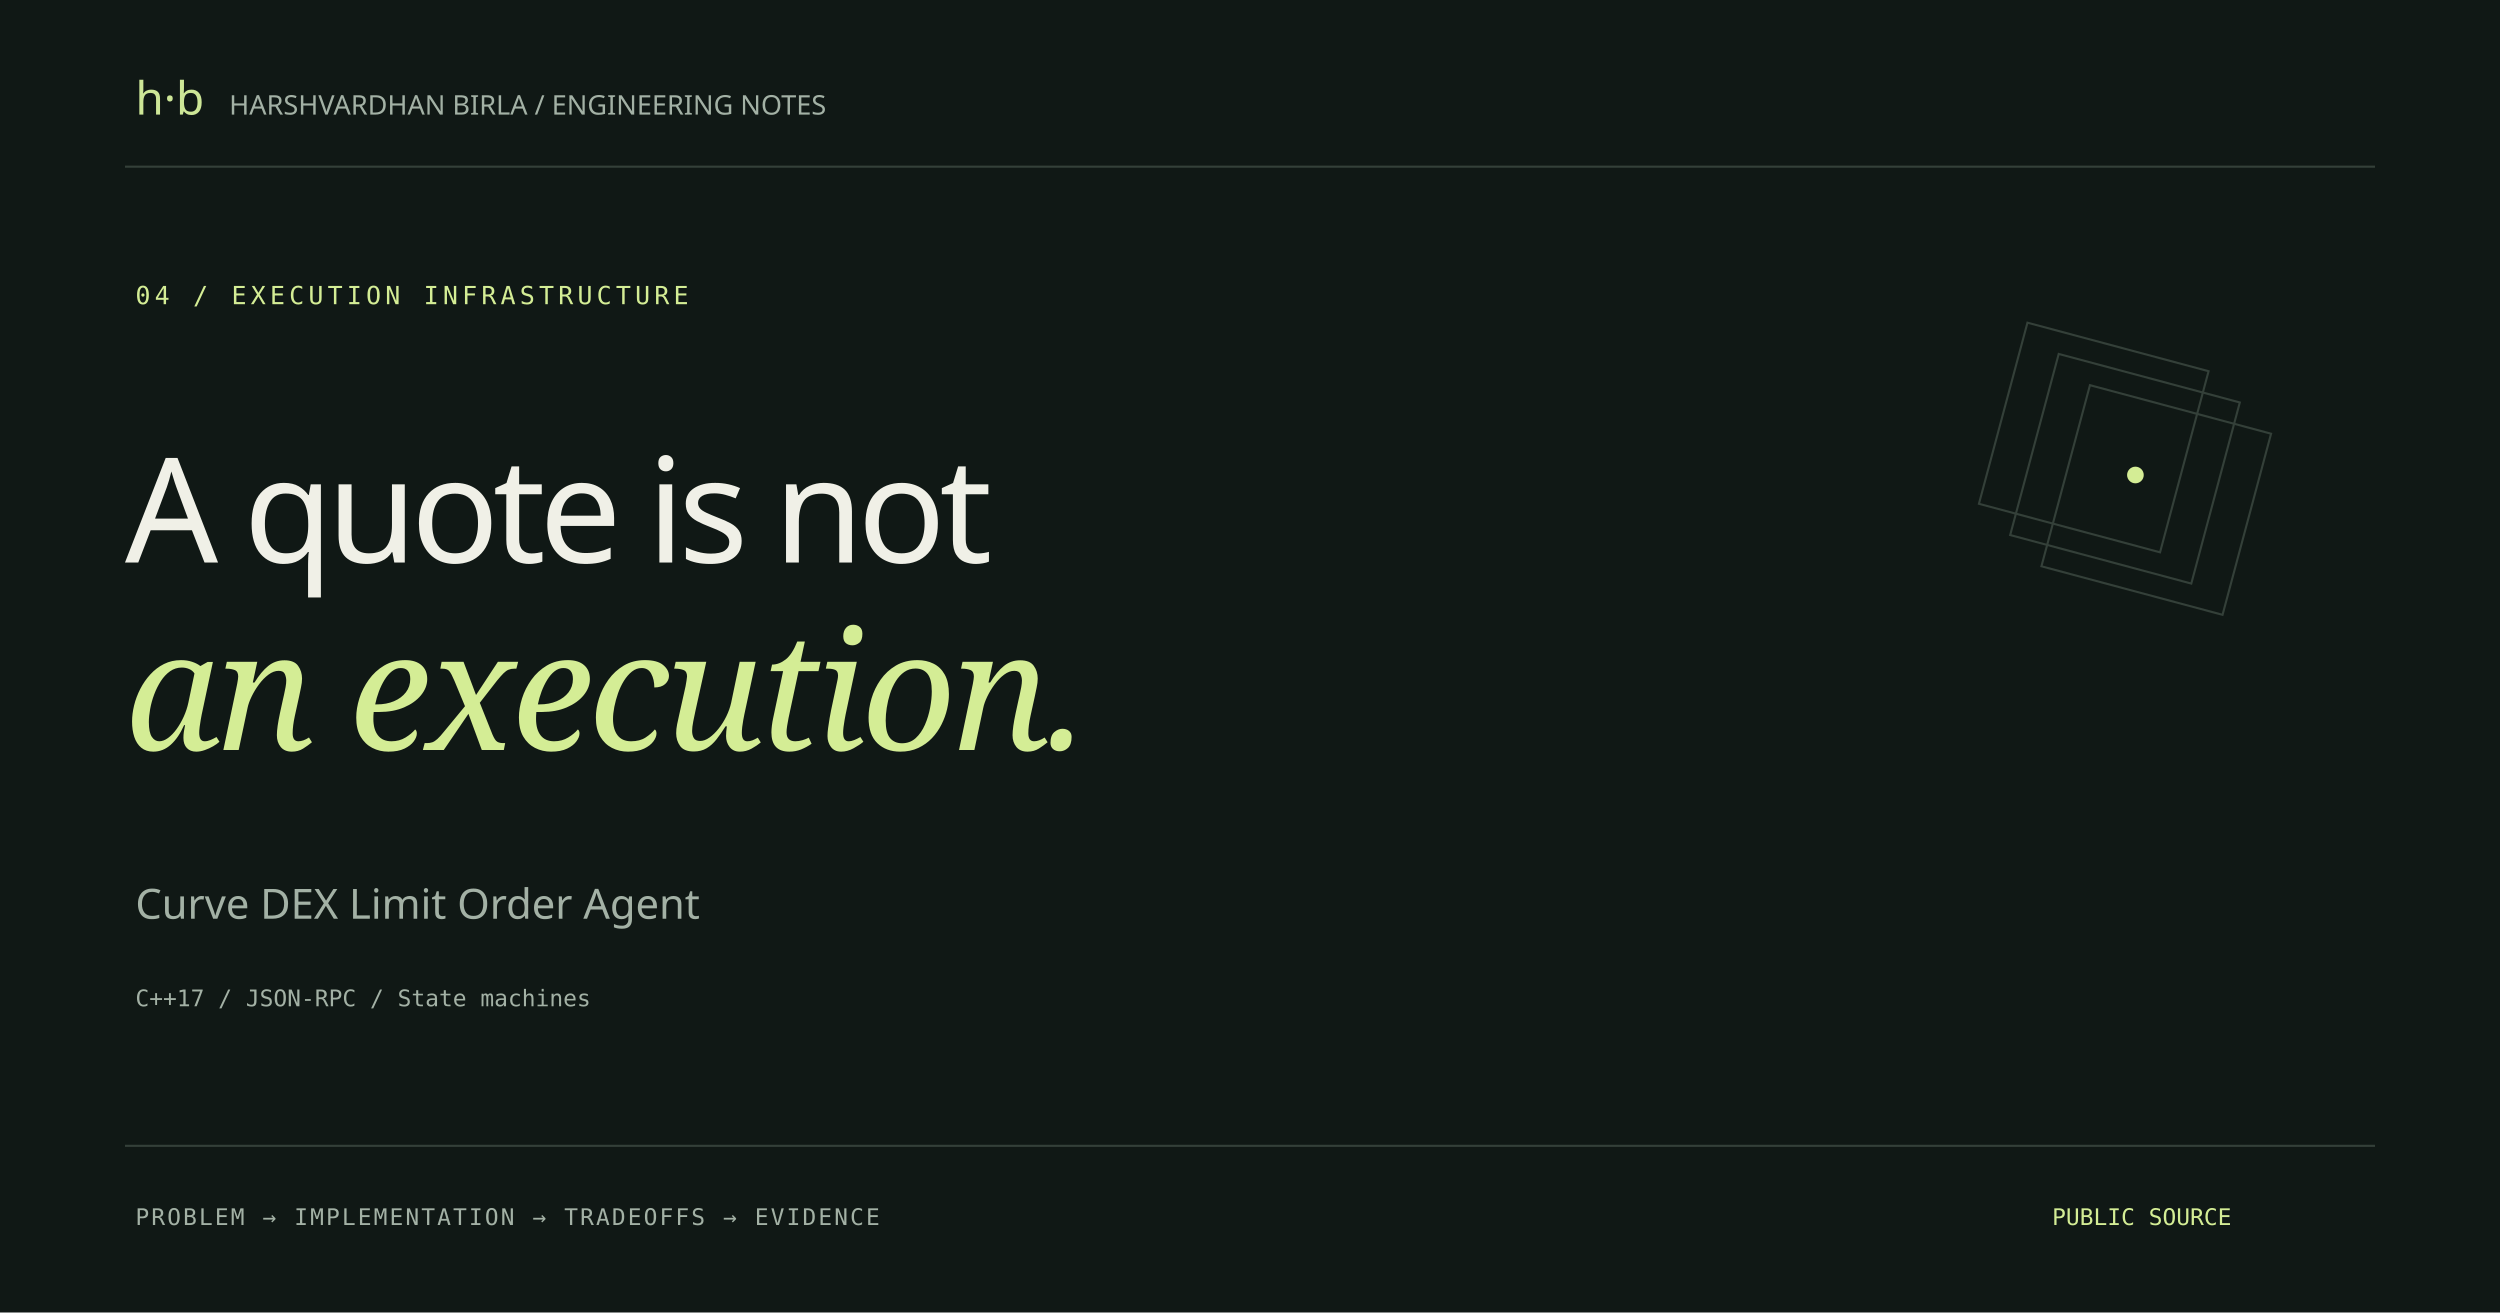
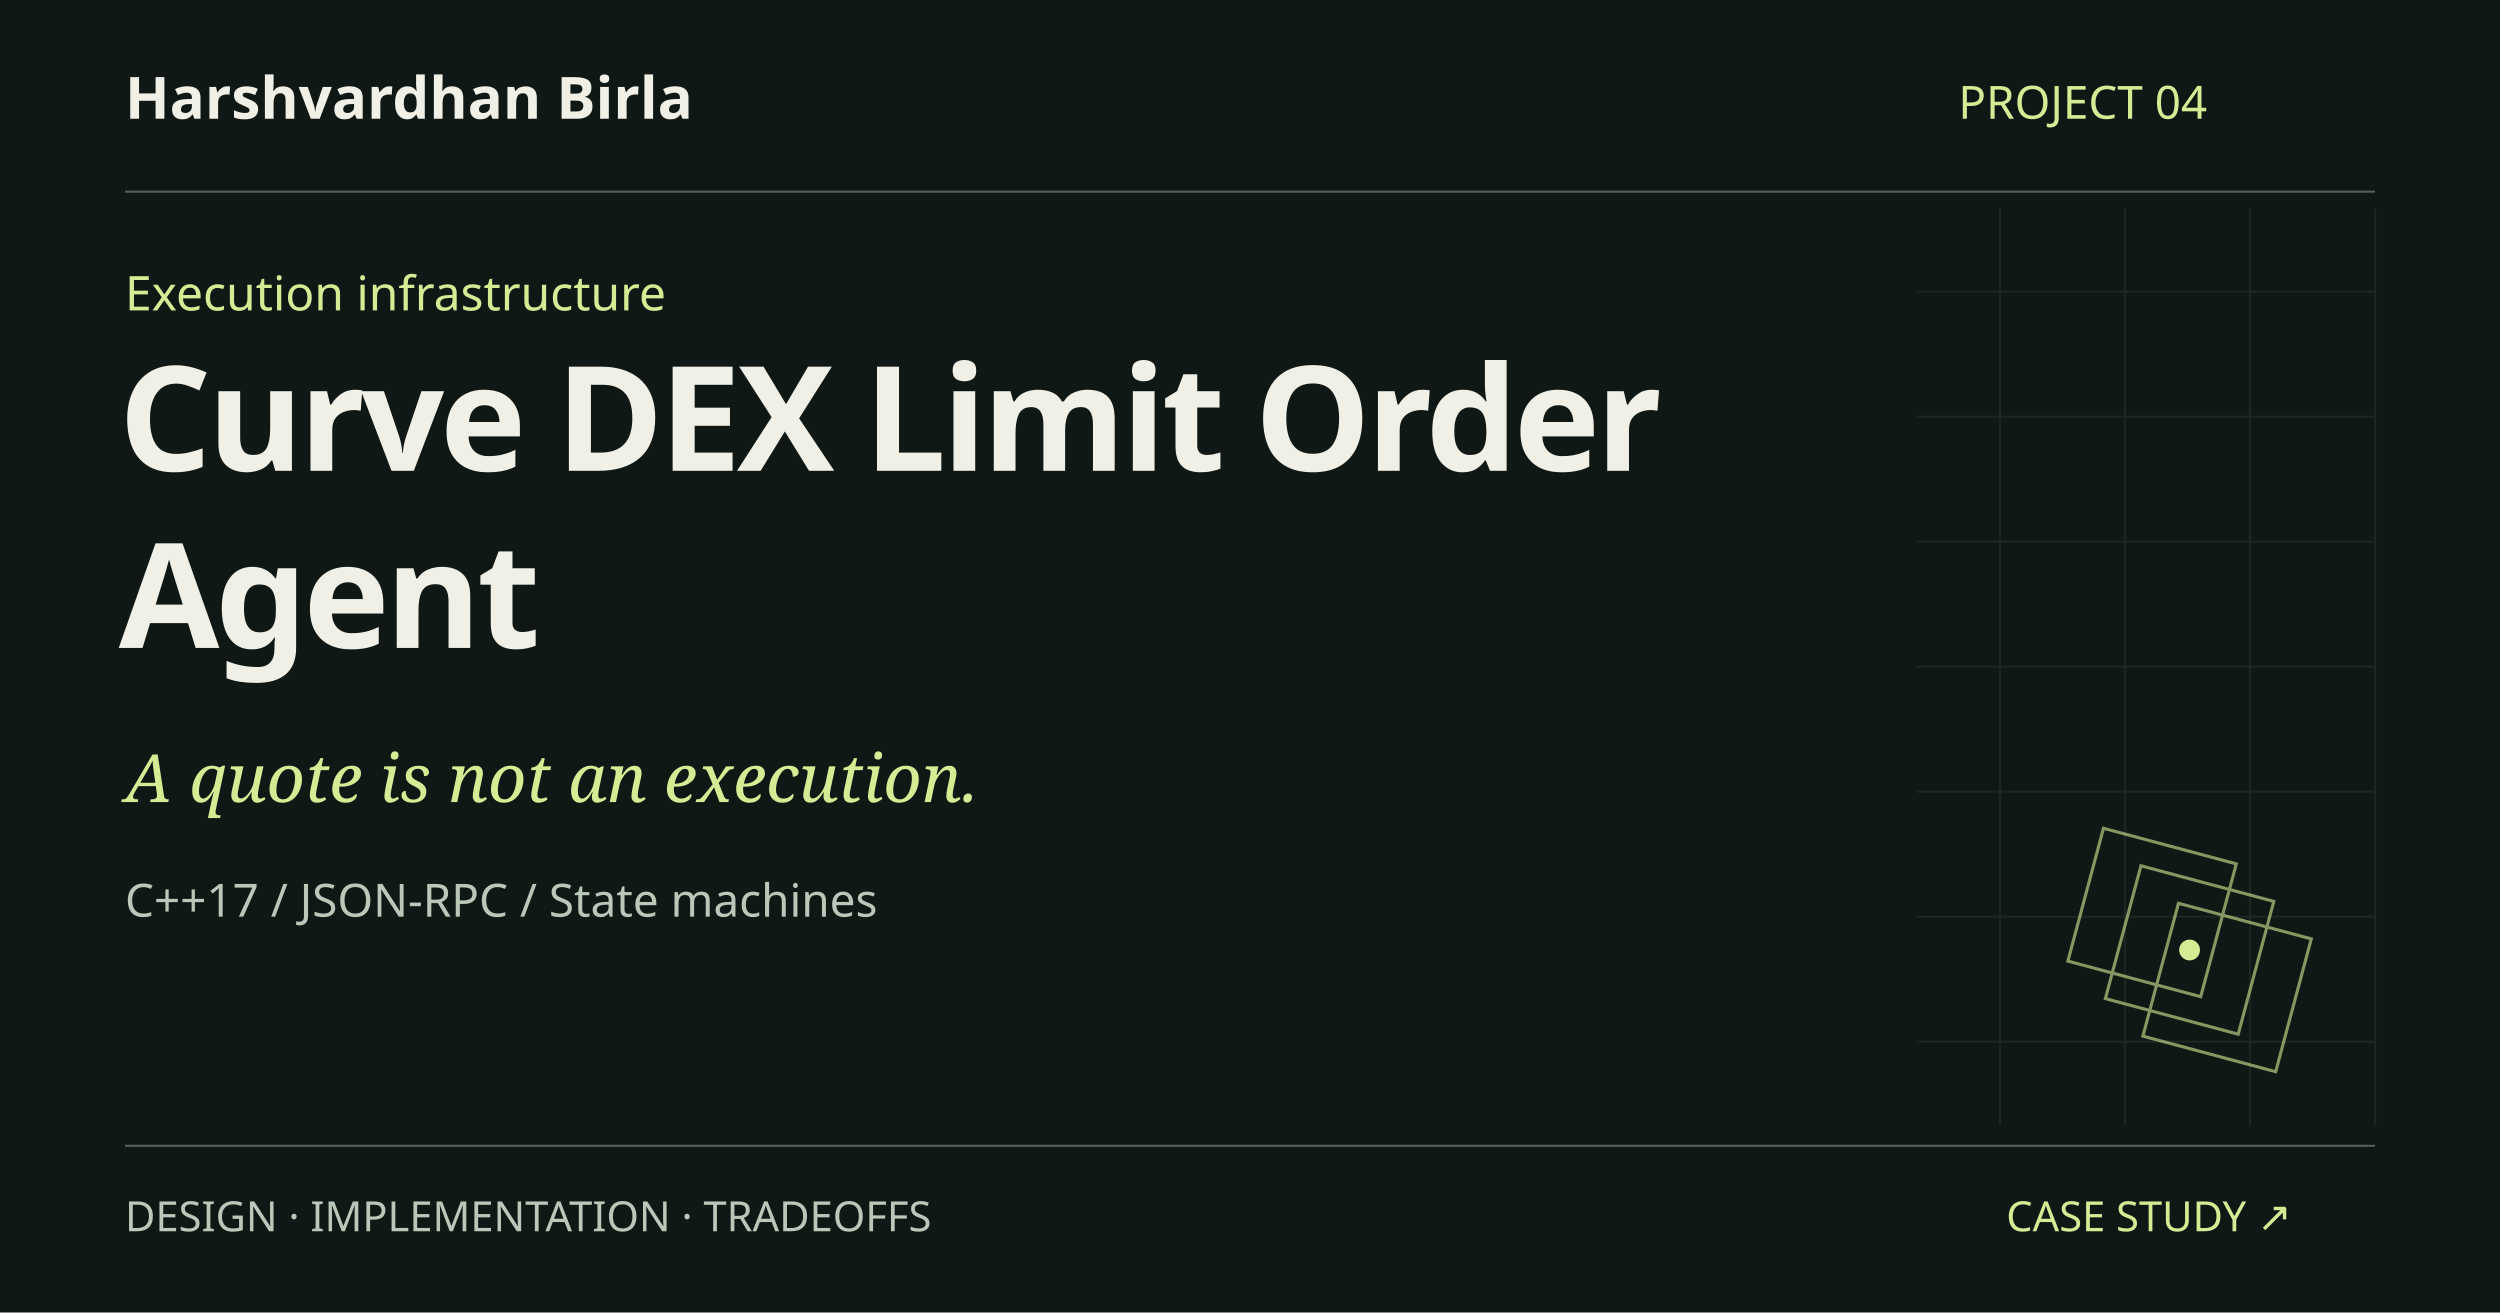
<svg xmlns="http://www.w3.org/2000/svg" width="1200" height="630" viewBox="0 0 1200 630">
  <rect width="1200" height="630" fill="#101815" />
-   <path d="M60 80H1140M60 550H1140" stroke="#344039" />
-   <text x="65" y="55" fill="#cde697" font-family="sans-serif" font-size="22">h·b</text>
-   <text x="110" y="55" fill="#a3b1a5" font-family="sans-serif" font-size="13">HARSHVARDHAN BIRLA / ENGINEERING NOTES</text>
-   <text x="65" y="146" fill="#d4ed95" font-family="monospace" font-size="12" letter-spacing="2">04 / EXECUTION INFRASTRUCTURE</text>
-   <text x="60" y="270" fill="#f0f0e7" font-family="sans-serif" font-size="70" letter-spacing="-3">A quote is not</text>
-   <text x="60" y="360" fill="#d4ed95" font-family="serif" font-style="italic" font-size="79" letter-spacing="-2">an execution.</text>
-   <text x="65" y="441" fill="#a3b1a5" font-family="sans-serif" font-size="20">Curve DEX Limit Order Agent</text>
-   <text x="65" y="483" fill="#a3b1a5" font-family="monospace" font-size="11">C++17 / JSON-RPC / State machines</text>
-   <text x="65" y="588" fill="#a3b1a5" font-family="monospace" font-size="11" letter-spacing="1">PROBLEM → IMPLEMENTATION → TRADEOFFS → EVIDENCE</text>
-   <text x="985" y="588" fill="#d4ed95" font-family="monospace" font-size="11">PUBLIC SOURCE</text>
-   <g fill="none" stroke="#344039" stroke-width="1">
-     <rect x="960" y="165" width="90" height="90" transform="rotate(15 1005 210)" />
-     <rect x="975" y="180" width="90" height="90" transform="rotate(15 1020 225)" />
-     <rect x="990" y="195" width="90" height="90" transform="rotate(15 1035 240)" />
+   <g stroke="#344039" stroke-width="1" opacity=".34">
+     <path d="M960 100V540M1020 100V540M1080 100V540M1140 100V540M920 140H1140M920 200H1140M920 260H1140M920 320H1140M920 380H1140M920 440H1140M920 500H1140" />
  </g>
-   <circle cx="1025" cy="228" r="4" fill="#d4ed95" />
+   <path d="M60 92H1140M60 550H1140" stroke="#526056" />
+   <text x="60" y="57" fill="#f0f0e7" font-family="sans-serif" font-size="28" font-weight="600">Harshvardhan Birla</text>
+   <text x="940" y="57" fill="#d4ed95" font-family="sans-serif" font-size="22">PROJECT 04</text>
+   <text x="60" y="149" fill="#d4ed95" font-family="sans-serif" font-size="23">Execution infrastructure</text>
+   <text x="57" y="226" fill="#f0f0e7" font-family="sans-serif" font-size="70" font-weight="700" letter-spacing="-2">Curve DEX Limit Order</text>
+   <text x="57" y="311" fill="#f0f0e7" font-family="sans-serif" font-size="70" font-weight="700" letter-spacing="-2">Agent</text>
+   <text x="60" y="385" fill="#d4ed95" font-family="serif" font-size="32" font-style="italic">A quote is not an execution.</text>
+   <text x="60" y="440" fill="#bac8ba" font-family="sans-serif" font-size="22">C++17 / JSON-RPC / State machines</text>
+   <text x="60" y="591" fill="#bac8ba" font-family="sans-serif" font-size="20">DESIGN · IMPLEMENTATION · TRADEOFFS</text>
+   <text x="963" y="591" fill="#d4ed95" font-family="sans-serif" font-size="20">CASE STUDY ↗</text>
+   <g transform="translate(0 0)">
+     <g fill="none" stroke="#d4ed95" stroke-width="1.5" opacity=".6">
+       <rect x="1000" y="405" width="66" height="66" transform="rotate(15 1033 438)" />
+       <rect x="1018" y="423" width="66" height="66" transform="rotate(15 1051 456)" />
+       <rect x="1036" y="441" width="66" height="66" transform="rotate(15 1069 474)" />
+     </g>
+     <circle cx="1051" cy="456" r="5" fill="#d4ed95" />
+   </g>
</svg>
